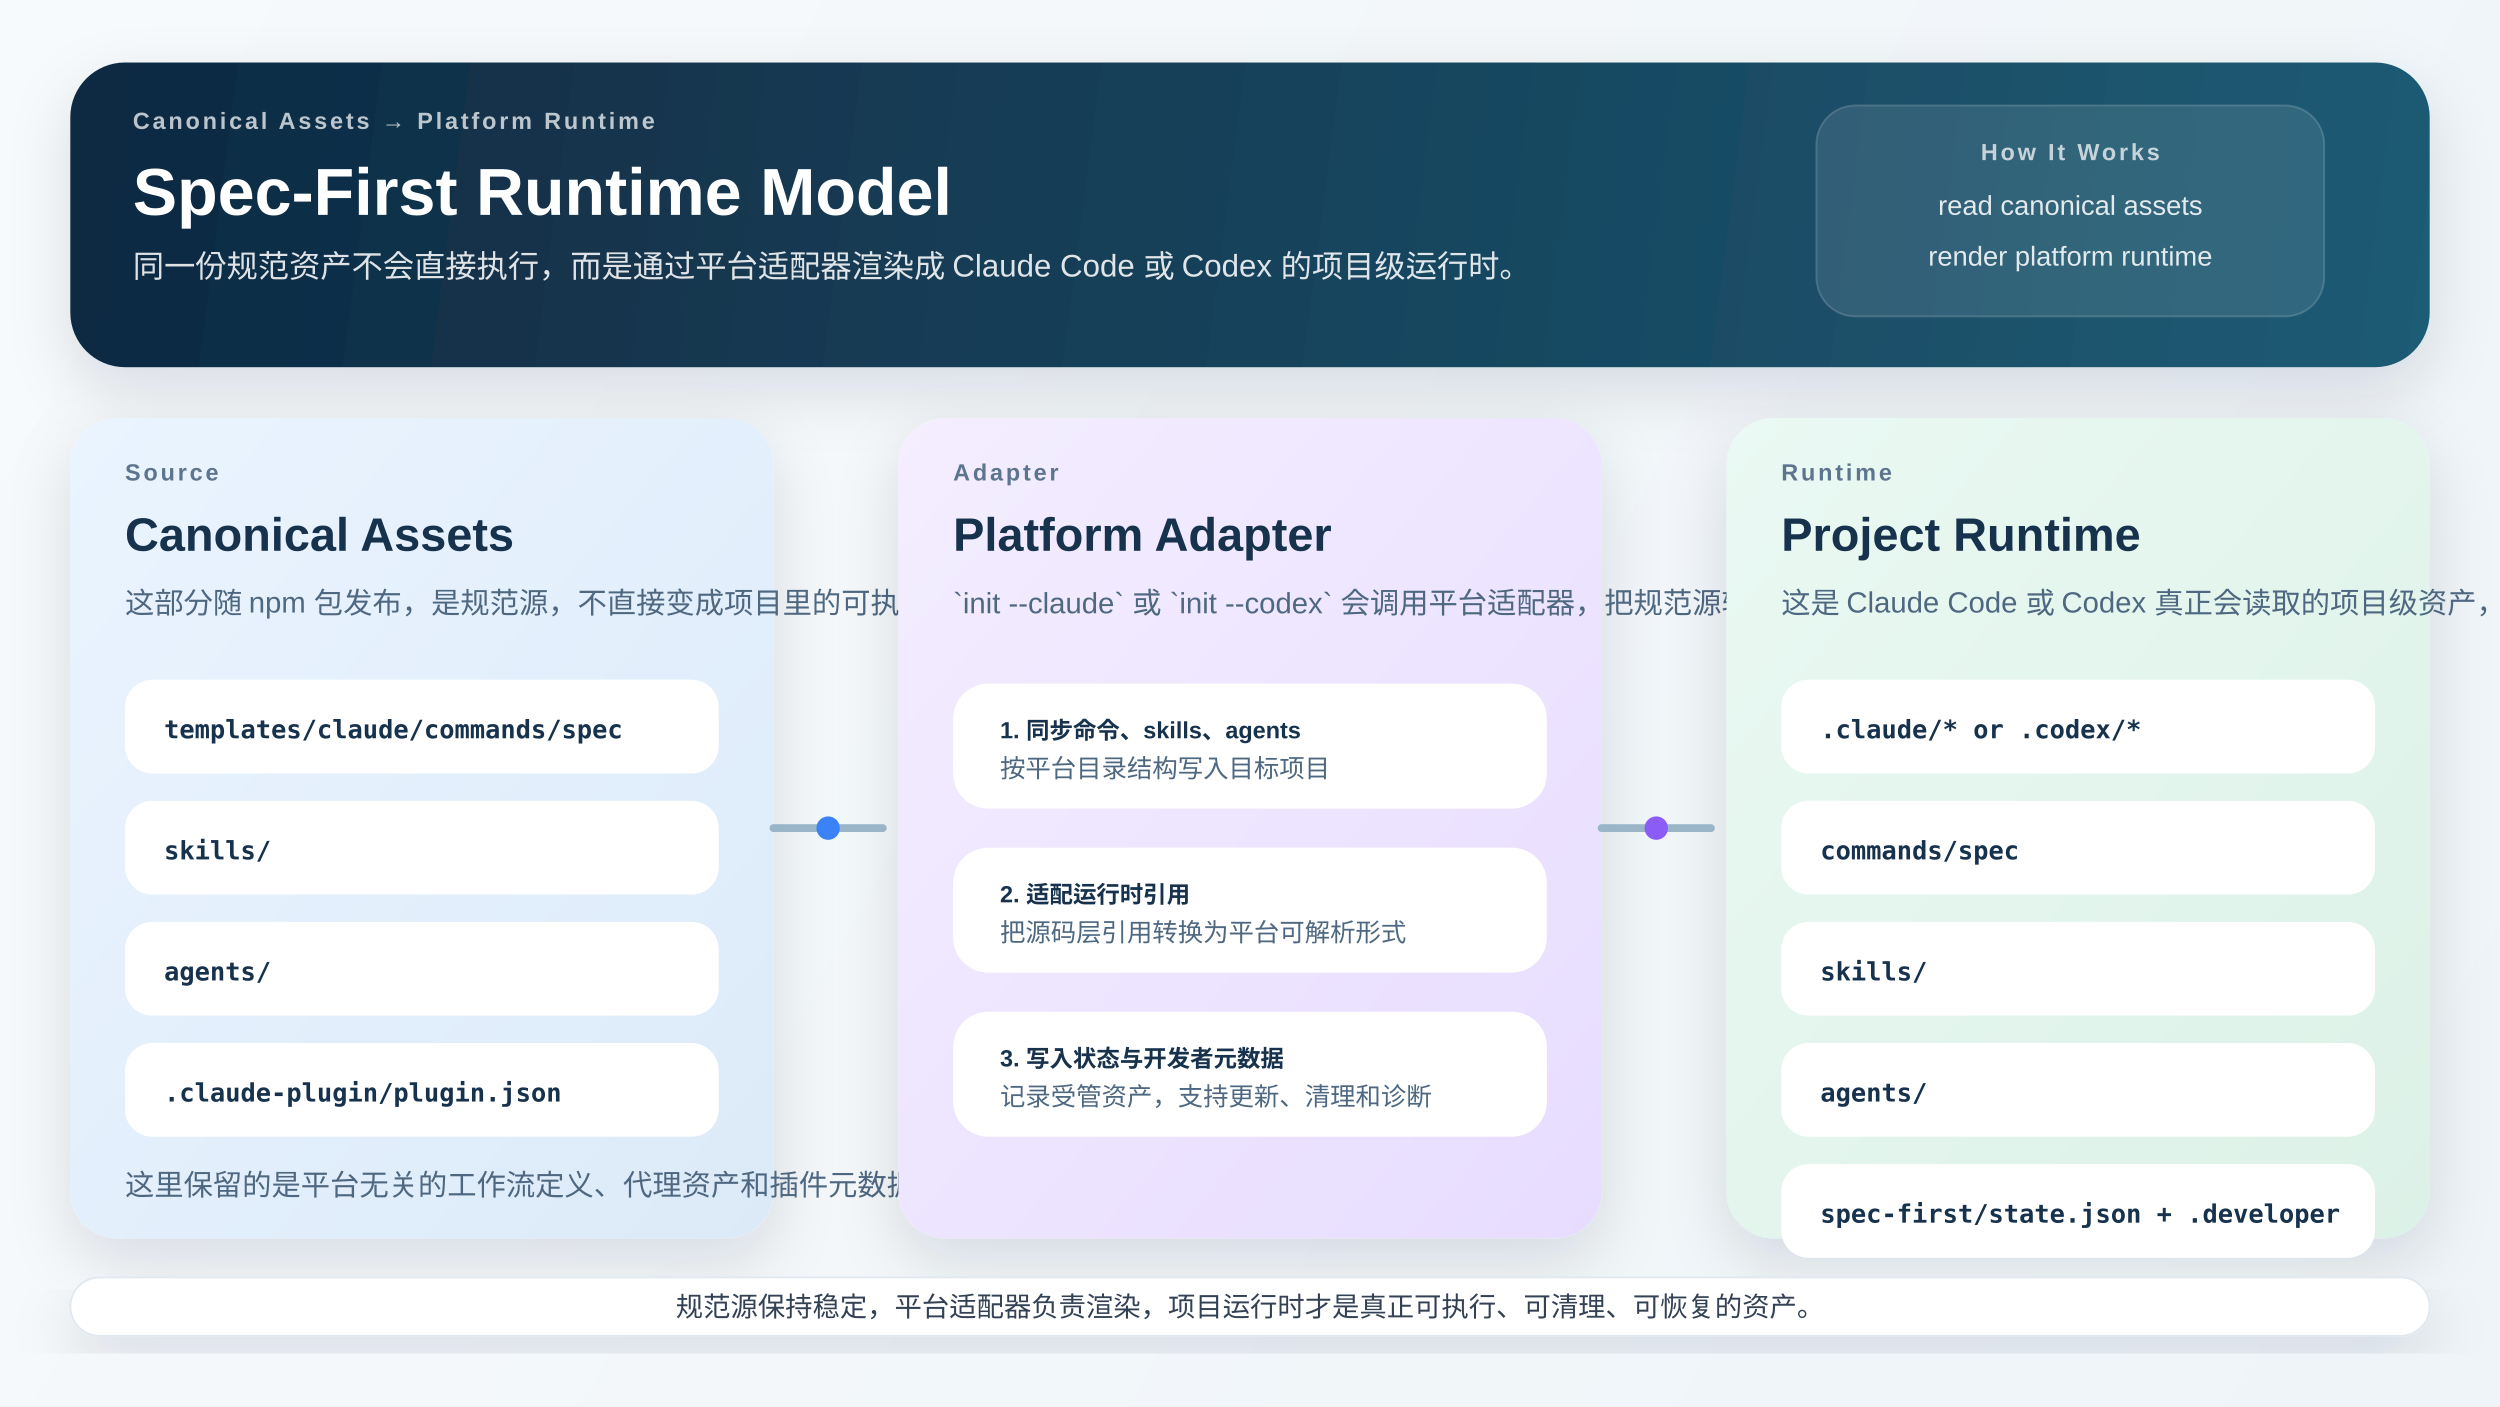
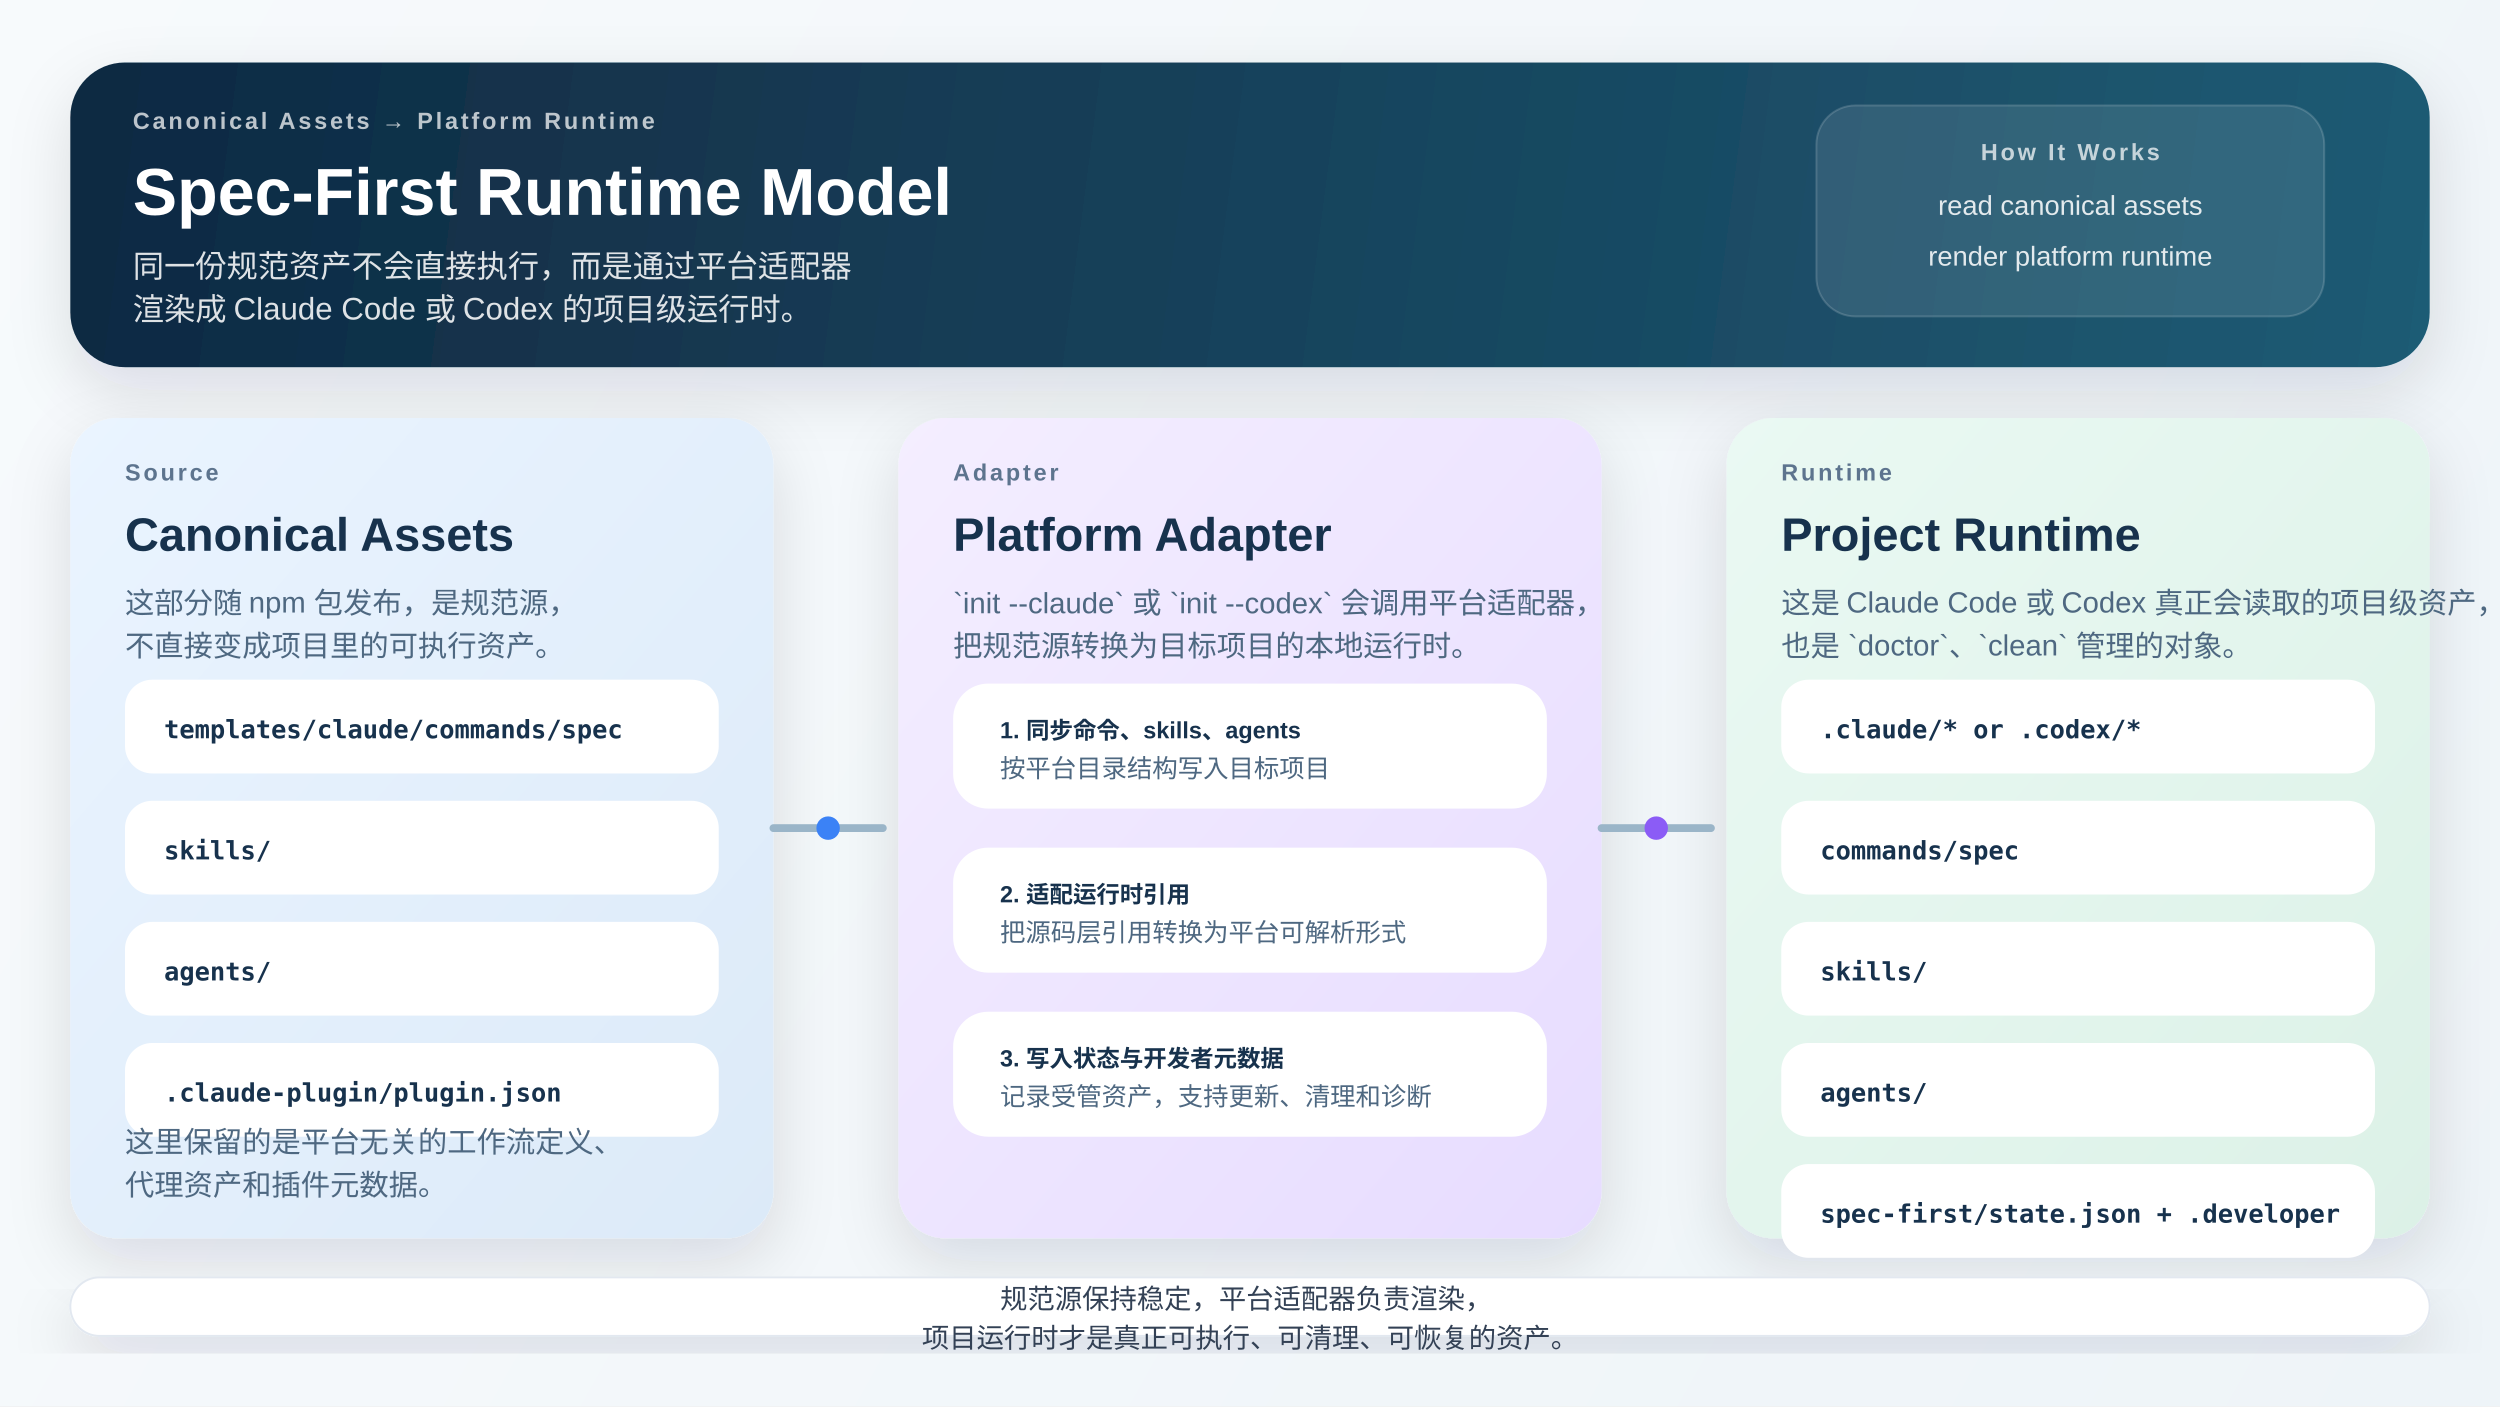
<svg xmlns="http://www.w3.org/2000/svg" viewBox="0 0 1280 720" width="1280" height="720" role="img" aria-labelledby="title desc">
  <defs>
    <linearGradient id="bg" x1="0" y1="0" x2="1280" y2="720" gradientUnits="userSpaceOnUse">
      <stop offset="0" stop-color="#F7FAFC" />
      <stop offset="1" stop-color="#EEF4F8" />
    </linearGradient>
    <linearGradient id="hero" x1="36" y1="32" x2="1244" y2="188" gradientUnits="userSpaceOnUse">
      <stop offset="0" stop-color="#0F2942" />
      <stop offset="1" stop-color="#1E5B74" />
    </linearGradient>
    <linearGradient id="cardBlue" x1="0" y1="0" x2="1" y2="1">
      <stop offset="0" stop-color="#EAF4FF" />
      <stop offset="1" stop-color="#DCEAF8" />
    </linearGradient>
    <linearGradient id="cardViolet" x1="0" y1="0" x2="1" y2="1">
      <stop offset="0" stop-color="#F4EEFF" />
      <stop offset="1" stop-color="#E7DCFF" />
    </linearGradient>
    <linearGradient id="cardMint" x1="0" y1="0" x2="1" y2="1">
      <stop offset="0" stop-color="#EAF9F3" />
      <stop offset="1" stop-color="#DCF1E7" />
    </linearGradient>
    <filter id="shadow" x="-20%" y="-20%" width="140%" height="150%">
      <feDropShadow dx="0" dy="12" stdDeviation="16" flood-color="#10243B" flood-opacity="0.12" />
    </filter>
    <style>
      .h1 { font: 700 34px "Avenir Next", "PingFang SC", "Helvetica Neue", Arial, sans-serif; fill: #fff; }
      .h2 { font: 700 24px "Avenir Next", "PingFang SC", "Helvetica Neue", Arial, sans-serif; fill: #17324d; }
      .eyebrowLight { font: 700 12px "Avenir Next", "PingFang SC", Arial, sans-serif; letter-spacing: 0.12em; fill: rgba(255,255,255,0.72); text-transform: uppercase; }
      .eyebrowDark { font: 700 12px "Avenir Next", "PingFang SC", Arial, sans-serif; letter-spacing: 0.12em; fill: #5D748E; text-transform: uppercase; }
      .sub { font: 500 16px "Avenir Next", "PingFang SC", "Helvetica Neue", Arial, sans-serif; fill: rgba(255,255,255,0.86); }
      .body { font: 500 15px "Avenir Next", "PingFang SC", "Helvetica Neue", Arial, sans-serif; fill: #4E6881; }
      .mono { font: 700 13px "SFMono-Regular", Menlo, monospace; fill: #17324d; }
      .pill { font: 700 12px "Avenir Next", "PingFang SC", Arial, sans-serif; fill: #17324d; }
    </style>
  </defs>
  <rect width="1280" height="720" fill="url(#bg)" />
  <g filter="url(#shadow)">
    <rect x="36" y="32" width="1208" height="156" rx="28" fill="url(#hero)" />
  </g>
  <text x="68" y="66" class="eyebrowLight">Canonical Assets → Platform Runtime</text>
  <text x="68" y="110" class="h1">Spec-First Runtime Model</text>
-   <text x="68" y="142" class="sub">同一份规范资产不会直接执行，而是通过平台适配器渲染成 Claude Code 或 Codex 的项目级运行时。</text>
+   <text x="68" y="142" class="sub">
+     <tspan x="68" dy="0">同一份规范资产不会直接执行，而是通过平台适配器</tspan>
+     <tspan x="68" dy="22">渲染成 Claude Code 或 Codex 的项目级运行时。</tspan>
+   </text>
  <g transform="translate(930 54)">
    <rect x="0" y="0" width="260" height="108" rx="20" fill="rgba(255,255,255,0.10)" stroke="rgba(255,255,255,0.16)" />
    <text x="130" y="28" class="eyebrowLight" text-anchor="middle">How It Works</text>
    <text x="130" y="56" class="sub" text-anchor="middle" style="font-size:14px;">read canonical assets</text>
    <text x="130" y="82" class="sub" text-anchor="middle" style="font-size:14px;">render platform runtime</text>
  </g>
  <g filter="url(#shadow)">
    <rect x="36" y="214" width="360" height="420" rx="24" fill="url(#cardBlue)" />
  </g>
  <text x="64" y="246" class="eyebrowDark">Source</text>
  <text x="64" y="282" class="h2">Canonical Assets</text>
-   <text x="64" y="314" class="body">这部分随 npm 包发布，是规范源，不直接变成项目里的可执行资产。</text>
+   <text x="64" y="314" class="body">
+     <tspan x="64" dy="0">这部分随 npm 包发布，是规范源，</tspan>
+     <tspan x="64" dy="22">不直接变成项目里的可执行资产。</tspan>
+   </text>
  <g transform="translate(64 348)">
    <rect x="0" y="0" width="304" height="48" rx="14" fill="#fff" />
    <text x="20" y="30" class="mono">templates/claude/commands/spec</text>
    <rect x="0" y="62" width="304" height="48" rx="14" fill="#fff" />
    <text x="20" y="92" class="mono">skills/</text>
    <rect x="0" y="124" width="304" height="48" rx="14" fill="#fff" />
    <text x="20" y="154" class="mono">agents/</text>
    <rect x="0" y="186" width="304" height="48" rx="14" fill="#fff" />
    <text x="20" y="216" class="mono">.claude-plugin/plugin.json</text>
  </g>
-   <text x="64" y="612" class="body">这里保留的是平台无关的工作流定义、代理资产和插件元数据。</text>
+   <text x="64" y="590" class="body">
+     <tspan x="64" dy="0">这里保留的是平台无关的工作流定义、</tspan>
+     <tspan x="64" dy="22">代理资产和插件元数据。</tspan>
+   </text>
  <g filter="url(#shadow)">
    <rect x="460" y="214" width="360" height="420" rx="24" fill="url(#cardViolet)" />
  </g>
  <text x="488" y="246" class="eyebrowDark">Adapter</text>
  <text x="488" y="282" class="h2">Platform Adapter</text>
-   <text x="488" y="314" class="body">`init --claude` 或 `init --codex` 会调用平台适配器，把规范源转换为目标项目的本地运行时。</text>
+   <text x="488" y="314" class="body">
+     <tspan x="488" dy="0">`init --claude` 或 `init --codex` 会调用平台适配器，</tspan>
+     <tspan x="488" dy="22">把规范源转换为目标项目的本地运行时。</tspan>
+   </text>
  <g transform="translate(488 350)">
    <rect x="0" y="0" width="304" height="64" rx="18" fill="#fff" />
    <text x="24" y="28" class="pill">1. 同步命令、skills、agents</text>
    <text x="24" y="48" class="body" style="font-size:13px;">按平台目录结构写入目标项目</text>
    <rect x="0" y="84" width="304" height="64" rx="18" fill="#fff" />
    <text x="24" y="112" class="pill">2. 适配运行时引用</text>
    <text x="24" y="132" class="body" style="font-size:13px;">把源码层引用转换为平台可解析形式</text>
    <rect x="0" y="168" width="304" height="64" rx="18" fill="#fff" />
    <text x="24" y="196" class="pill">3. 写入状态与开发者元数据</text>
    <text x="24" y="216" class="body" style="font-size:13px;">记录受管资产，支持更新、清理和诊断</text>
  </g>
  <g filter="url(#shadow)">
    <rect x="884" y="214" width="360" height="420" rx="24" fill="url(#cardMint)" />
  </g>
  <text x="912" y="246" class="eyebrowDark">Runtime</text>
  <text x="912" y="282" class="h2">Project Runtime</text>
-   <text x="912" y="314" class="body">这是 Claude Code 或 Codex 真正会读取的项目级资产，也是 `doctor`、`clean` 管理的对象。</text>
+   <text x="912" y="314" class="body">
+     <tspan x="912" dy="0">这是 Claude Code 或 Codex 真正会读取的项目级资产，</tspan>
+     <tspan x="912" dy="22">也是 `doctor`、`clean` 管理的对象。</tspan>
+   </text>
  <g transform="translate(912 348)">
    <rect x="0" y="0" width="304" height="48" rx="14" fill="#fff" />
    <text x="20" y="30" class="mono">.claude/* or .codex/*</text>
    <rect x="0" y="62" width="304" height="48" rx="14" fill="#fff" />
    <text x="20" y="92" class="mono">commands/spec</text>
    <rect x="0" y="124" width="304" height="48" rx="14" fill="#fff" />
    <text x="20" y="154" class="mono">skills/</text>
    <rect x="0" y="186" width="304" height="48" rx="14" fill="#fff" />
    <text x="20" y="216" class="mono">agents/</text>
    <rect x="0" y="248" width="304" height="48" rx="14" fill="#fff" />
    <text x="20" y="278" class="mono">spec-first/state.json + .developer</text>
  </g>
  <g>
    <path d="M396 424H452" fill="none" stroke="#9AB5C8" stroke-width="4" stroke-linecap="round" />
    <path d="M820 424H876" fill="none" stroke="#9AB5C8" stroke-width="4" stroke-linecap="round" />
    <circle cx="424" cy="424" r="6" fill="#3B82F6">
      <animate attributeName="cx" values="396;452;396" dur="2.2s" repeatCount="indefinite" />
    </circle>
    <circle cx="848" cy="424" r="6" fill="#8B5CF6">
      <animate attributeName="cx" values="820;876;820" dur="2.2s" begin="0.5s" repeatCount="indefinite" />
    </circle>
  </g>
  <g filter="url(#shadow)">
    <rect x="36" y="654" width="1208" height="30" rx="15" fill="#fff" stroke="#E2E8F0" />
  </g>
-   <text x="640" y="674" text-anchor="middle" class="body" style="font-size:14px; fill:#334155;">规范源保持稳定，平台适配器负责渲染，项目运行时才是真正可执行、可清理、可恢复的资产。</text>
+   <text x="640" y="670" text-anchor="middle" class="body" style="font-size:14px; fill:#334155;">
+     <tspan x="640" dy="0">规范源保持稳定，平台适配器负责渲染，</tspan>
+     <tspan x="640" dy="20">项目运行时才是真正可执行、可清理、可恢复的资产。</tspan>
+   </text>
</svg>
